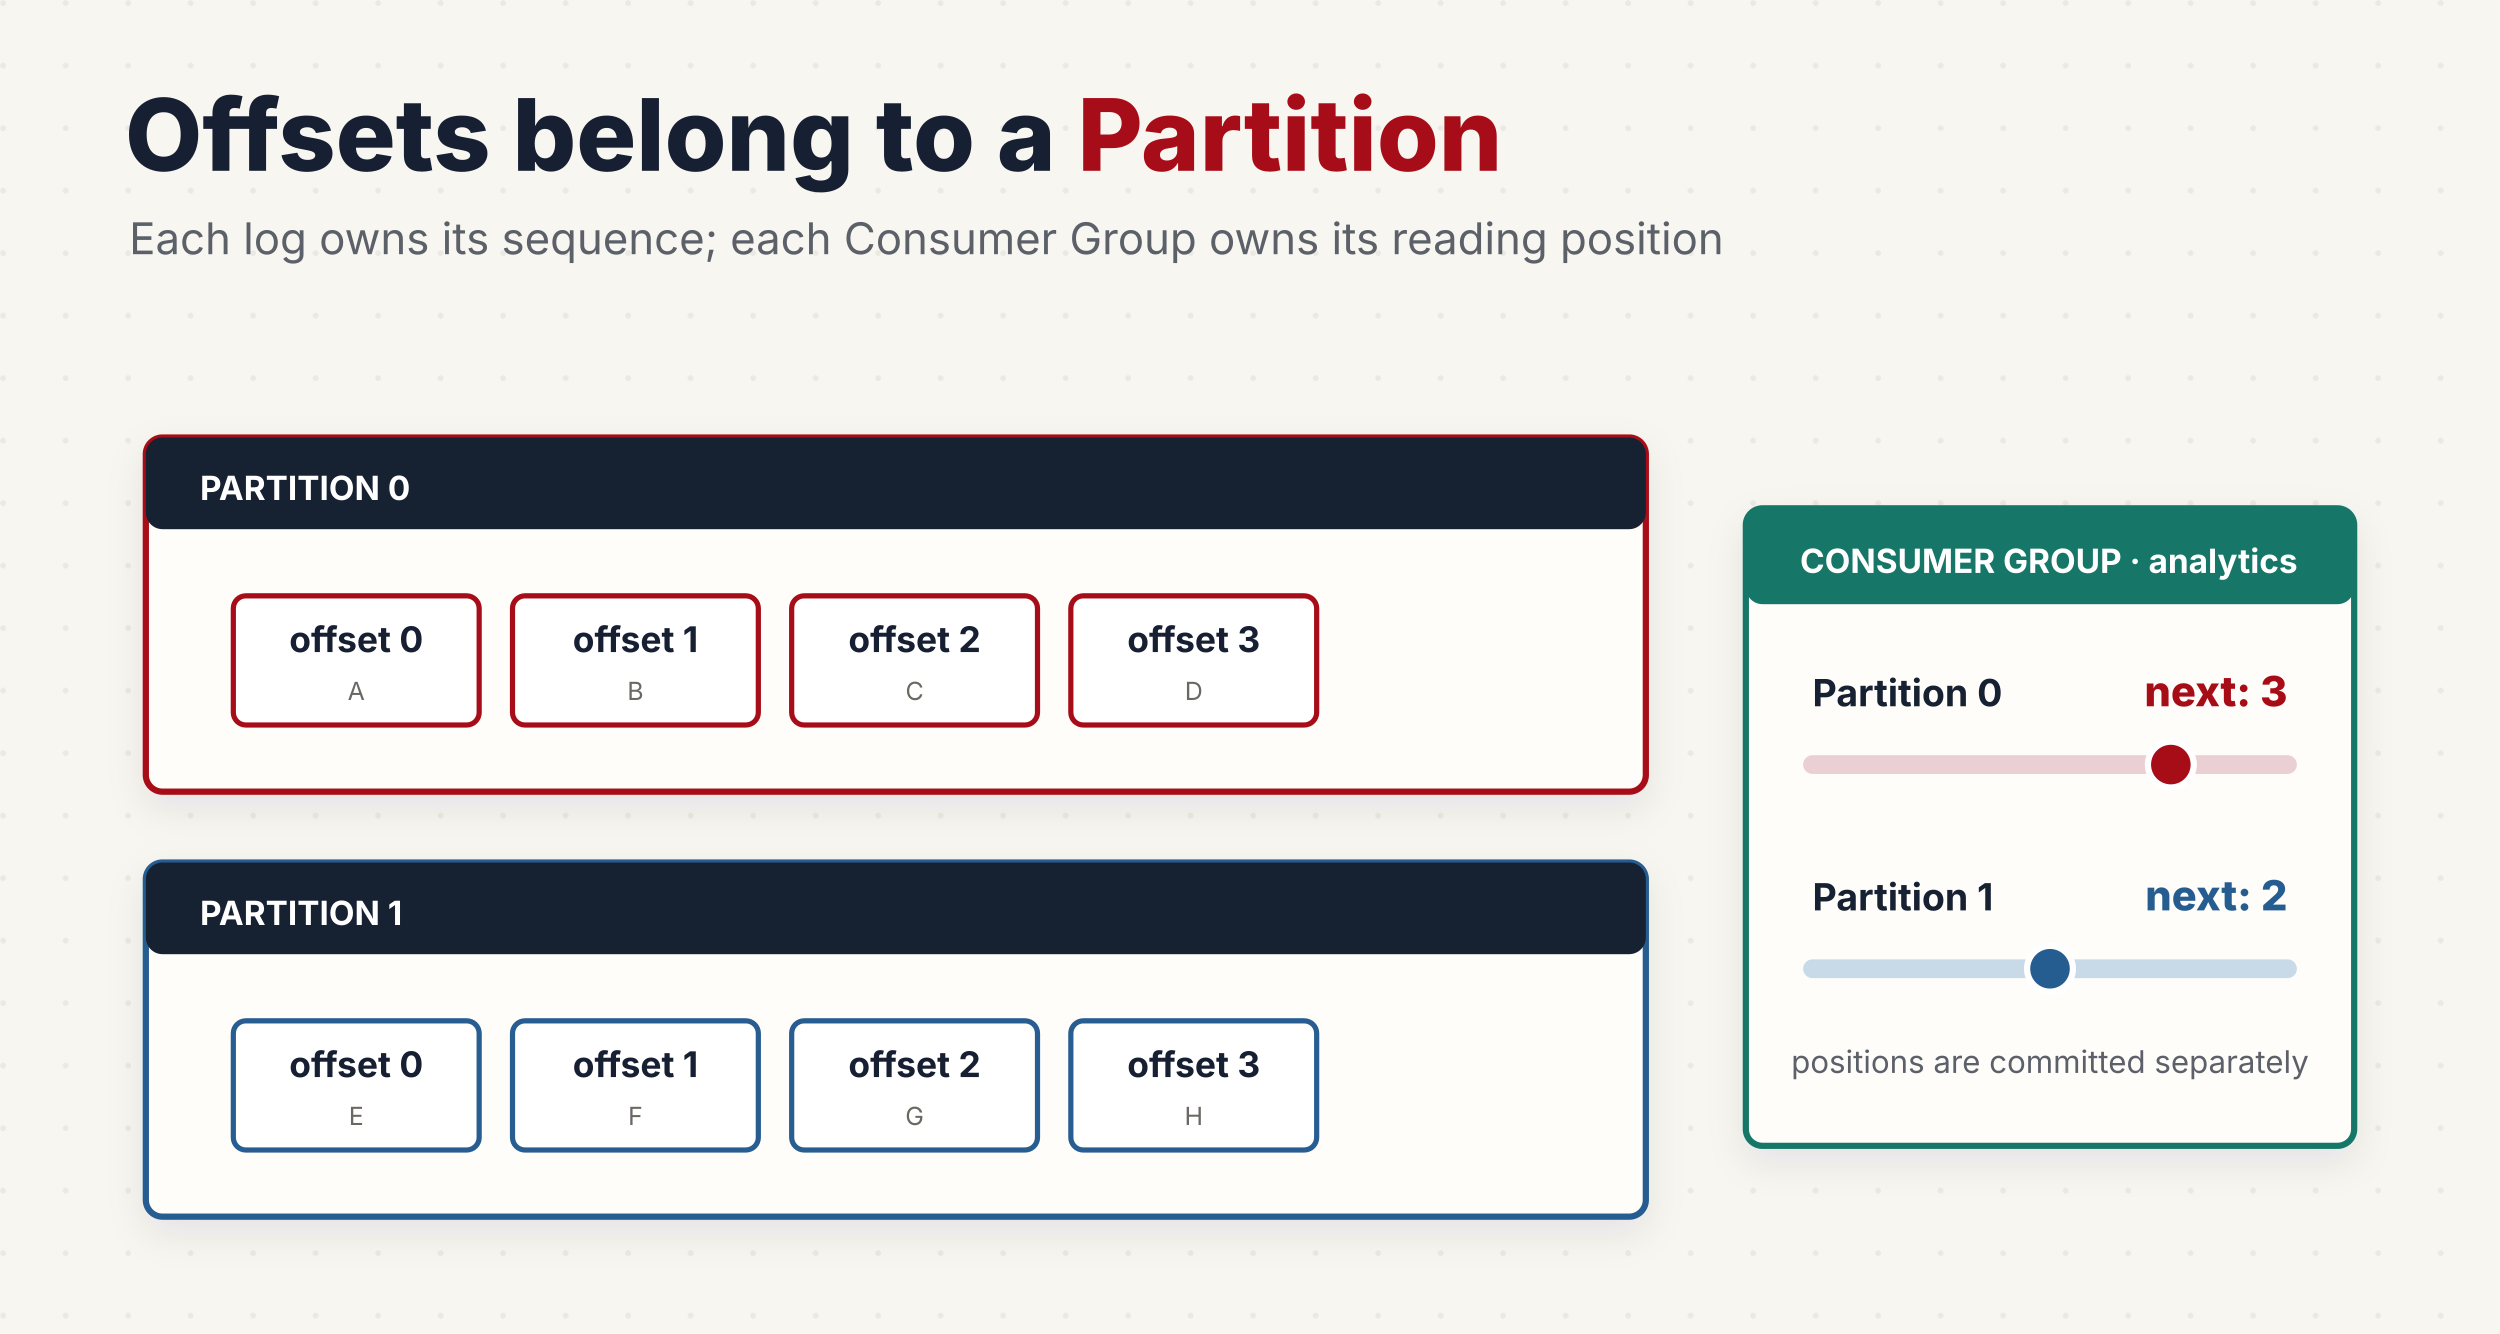
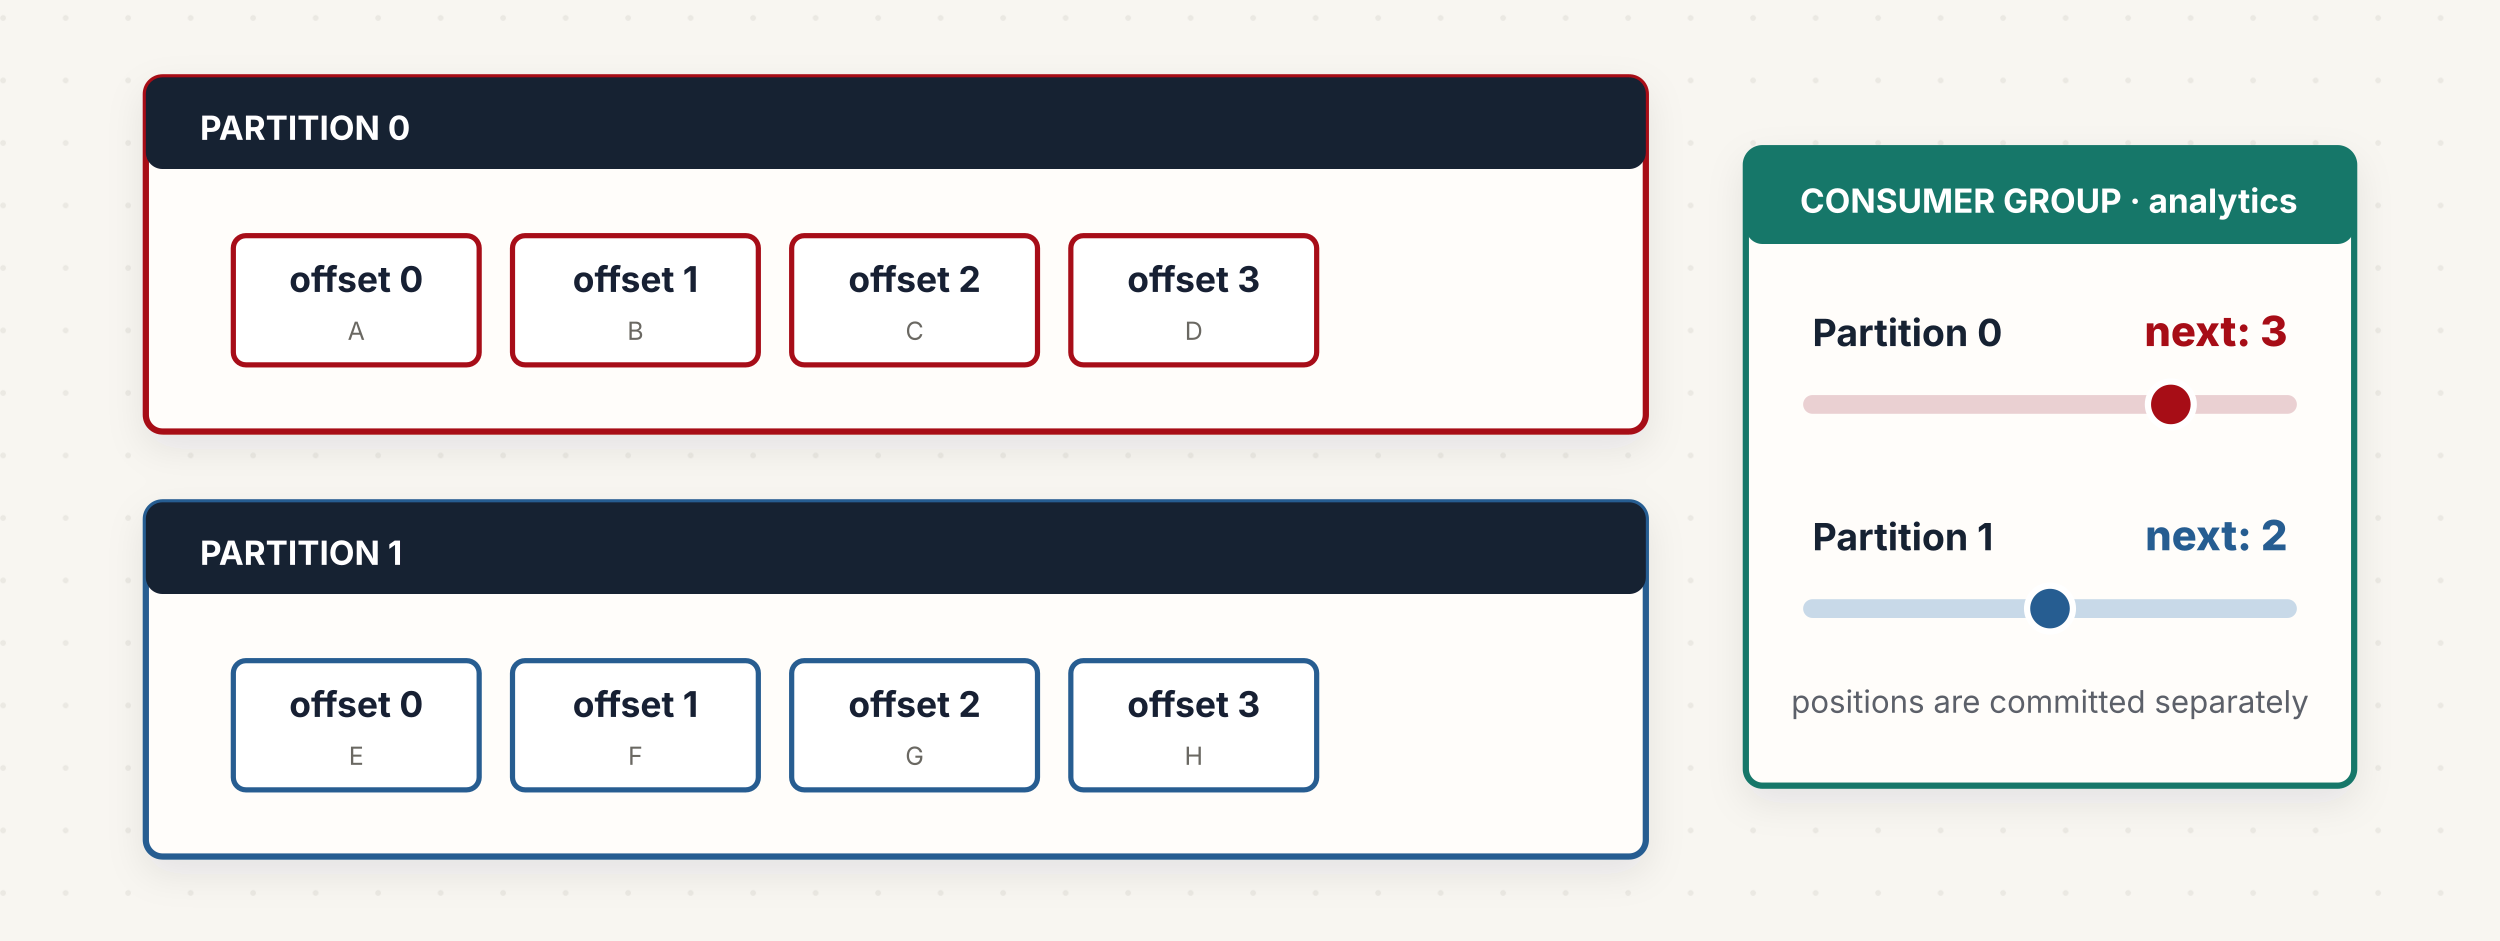
- <svg xmlns="http://www.w3.org/2000/svg" width="960" height="512" viewBox="0 0 1200 640" role="img" aria-labelledby="title desc">
+ <svg xmlns="http://www.w3.org/2000/svg" width="960" height="361" viewBox="0 173 1200 451" role="img" aria-labelledby="title desc">
  <defs>
    <pattern id="grid" width="30" height="30" patternUnits="userSpaceOnUse">
      <circle cx="1.5" cy="1.5" r="1.4" fill="#d9d6cf" opacity=".42" />
    </pattern>
    <filter id="shadow" x="-20%" y="-20%" width="140%" height="140%">
      <feDropShadow dx="0" dy="7" stdDeviation="9" flood-color="#172033" flood-opacity=".08" />
    </filter>
  </defs>
  <rect width="1200" height="700" fill="#f8f6f1" />
  <rect width="1200" height="700" fill="url(#grid)" />
  <g font-family="Inter,ui-sans-serif,system-ui,-apple-system,'Segoe UI',sans-serif">
-     <text x="60" y="82" fill="#172033" font-size="48" font-weight="760">Offsets belong to a <tspan fill="#a70d18">Partition</tspan>
-     </text>
-     <text x="62" y="122" fill="#5c6069" font-size="21">Each log owns its sequence; each Consumer Group owns its reading position</text>
    <g filter="url(#shadow)">
      <rect x="70" y="210" width="720" height="170" rx="8" fill="#fffdfa" stroke="#a70d18" stroke-width="3" />
      <rect x="70" y="210" width="720" height="44" rx="8" fill="#172033" />
      <text x="96" y="240" fill="#fff" font-size="16" font-weight="750">PARTITION 0</text>
      <rect x="70" y="414" width="720" height="170" rx="8" fill="#fffdfa" stroke="#275d91" stroke-width="3" />
      <rect x="70" y="414" width="720" height="44" rx="8" fill="#172033" />
      <text x="96" y="444" fill="#fff" font-size="16" font-weight="750">PARTITION 1</text>
    </g>
    <g fill="#fff" stroke-width="2.5">
      <g stroke="#a70d18">
        <rect x="112" y="286" width="118" height="62" rx="6" />
        <rect x="246" y="286" width="118" height="62" rx="6" />
        <rect x="380" y="286" width="118" height="62" rx="6" />
        <rect x="514" y="286" width="118" height="62" rx="6" />
      </g>
      <g stroke="#275d91">
        <rect x="112" y="490" width="118" height="62" rx="6" />
        <rect x="246" y="490" width="118" height="62" rx="6" />
        <rect x="380" y="490" width="118" height="62" rx="6" />
        <rect x="514" y="490" width="118" height="62" rx="6" />
      </g>
    </g>
    <g fill="#172033" font-size="17" font-weight="720" text-anchor="middle">
      <text x="171" y="313">offset 0</text>
      <text x="305" y="313">offset 1</text>
      <text x="439" y="313">offset 2</text>
      <text x="573" y="313">offset 3</text>
      <text x="171" y="517">offset 0</text>
      <text x="305" y="517">offset 1</text>
      <text x="439" y="517">offset 2</text>
      <text x="573" y="517">offset 3</text>
    </g>
    <g fill="#6a6862" font-size="12" text-anchor="middle">
      <text x="171" y="336">A</text>
      <text x="305" y="336">B</text>
      <text x="439" y="336">C</text>
      <text x="573" y="336">D</text>
      <text x="171" y="540">E</text>
      <text x="305" y="540">F</text>
      <text x="439" y="540">G</text>
      <text x="573" y="540">H</text>
    </g>
    <g filter="url(#shadow)">
      <rect x="838" y="244" width="292" height="306" rx="8" fill="#fffdfa" stroke="#187769" stroke-width="3" />
      <rect x="838" y="244" width="292" height="46" rx="8" fill="#187769" />
      <text x="864" y="275" fill="#fff" font-size="16" font-weight="750">CONSUMER GROUP · analytics</text>
      <text x="870" y="339" fill="#172033" font-size="18" font-weight="720">Partition 0</text>
      <text x="1098" y="339" text-anchor="end" fill="#a70d18" font-size="20" font-weight="760">next: 3</text>
      <path d="M870 367H1098" stroke="#ead0d2" stroke-width="9" stroke-linecap="round" />
      <circle cx="1042" cy="367" r="11" fill="#a70d18" stroke="#fff" stroke-width="3" />
      <text x="870" y="437" fill="#172033" font-size="18" font-weight="720">Partition 1</text>
      <text x="1098" y="437" text-anchor="end" fill="#275d91" font-size="20" font-weight="760">next: 2</text>
      <path d="M870 465H1098" stroke="#c8d9e8" stroke-width="9" stroke-linecap="round" />
      <circle cx="984" cy="465" r="11" fill="#275d91" stroke="#fff" stroke-width="3" />
      <text x="984" y="515" text-anchor="middle" fill="#5c6069" font-size="15">positions are committed separately</text>
    </g>
  </g>
</svg>
